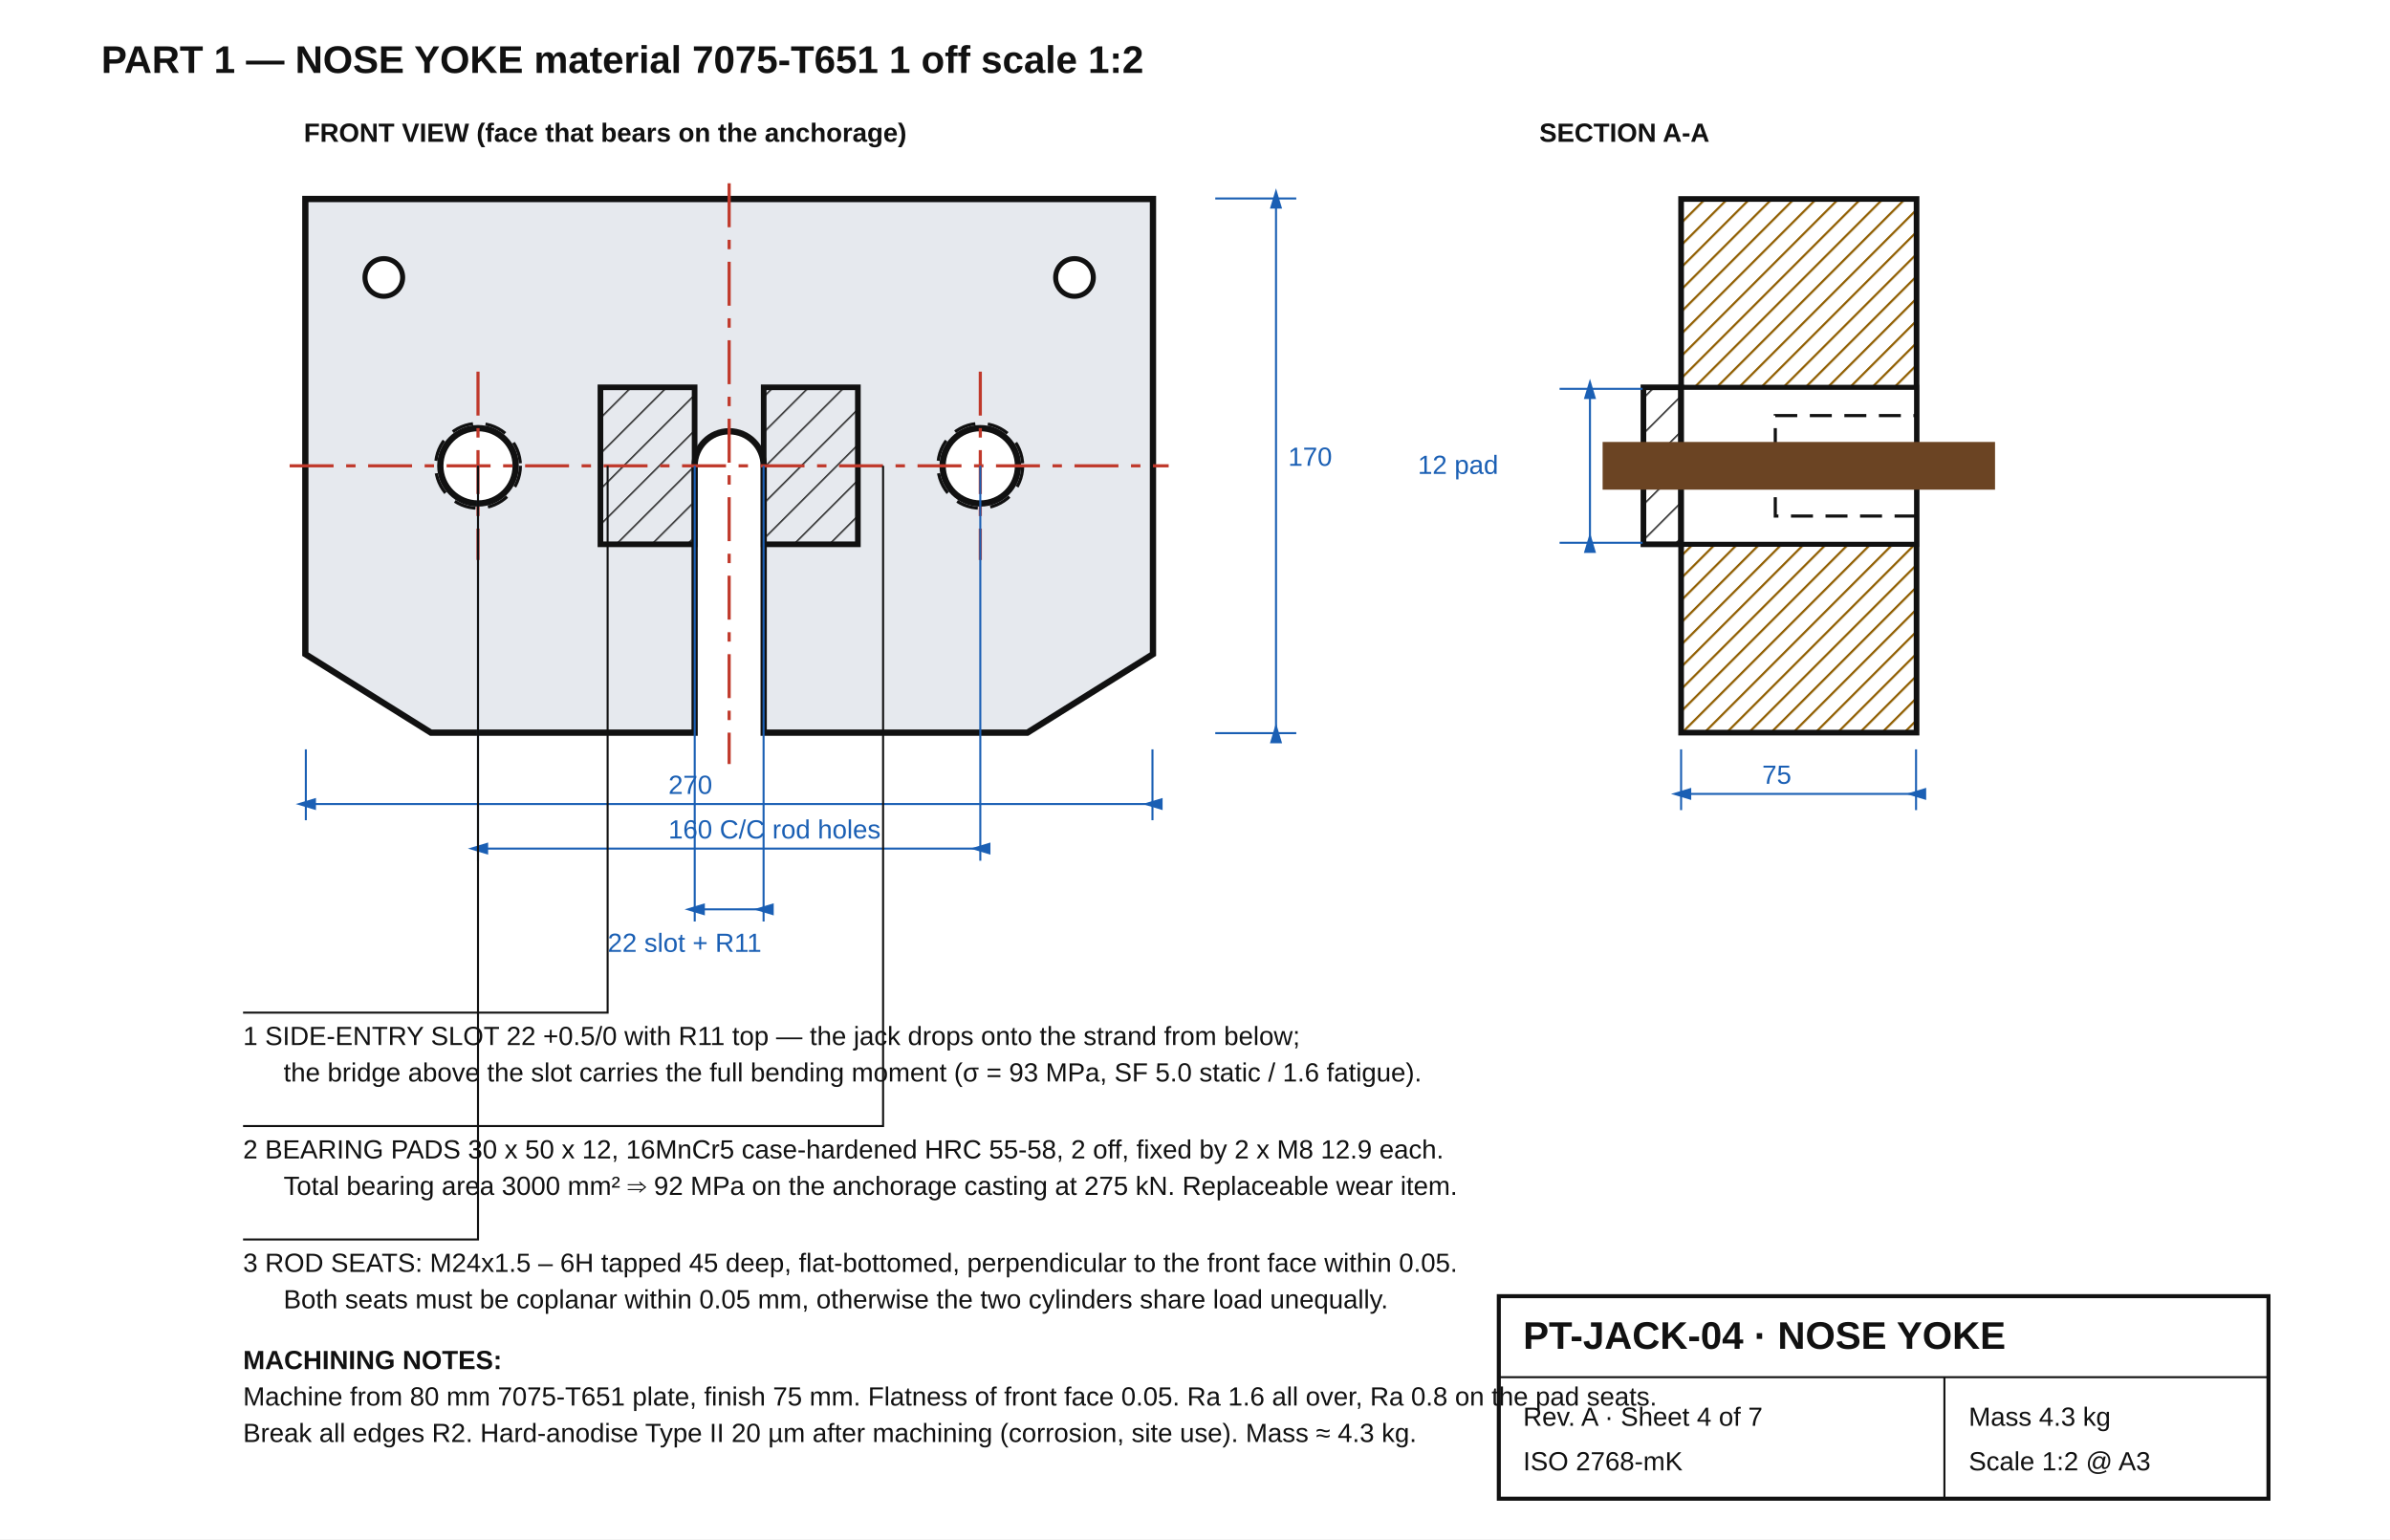
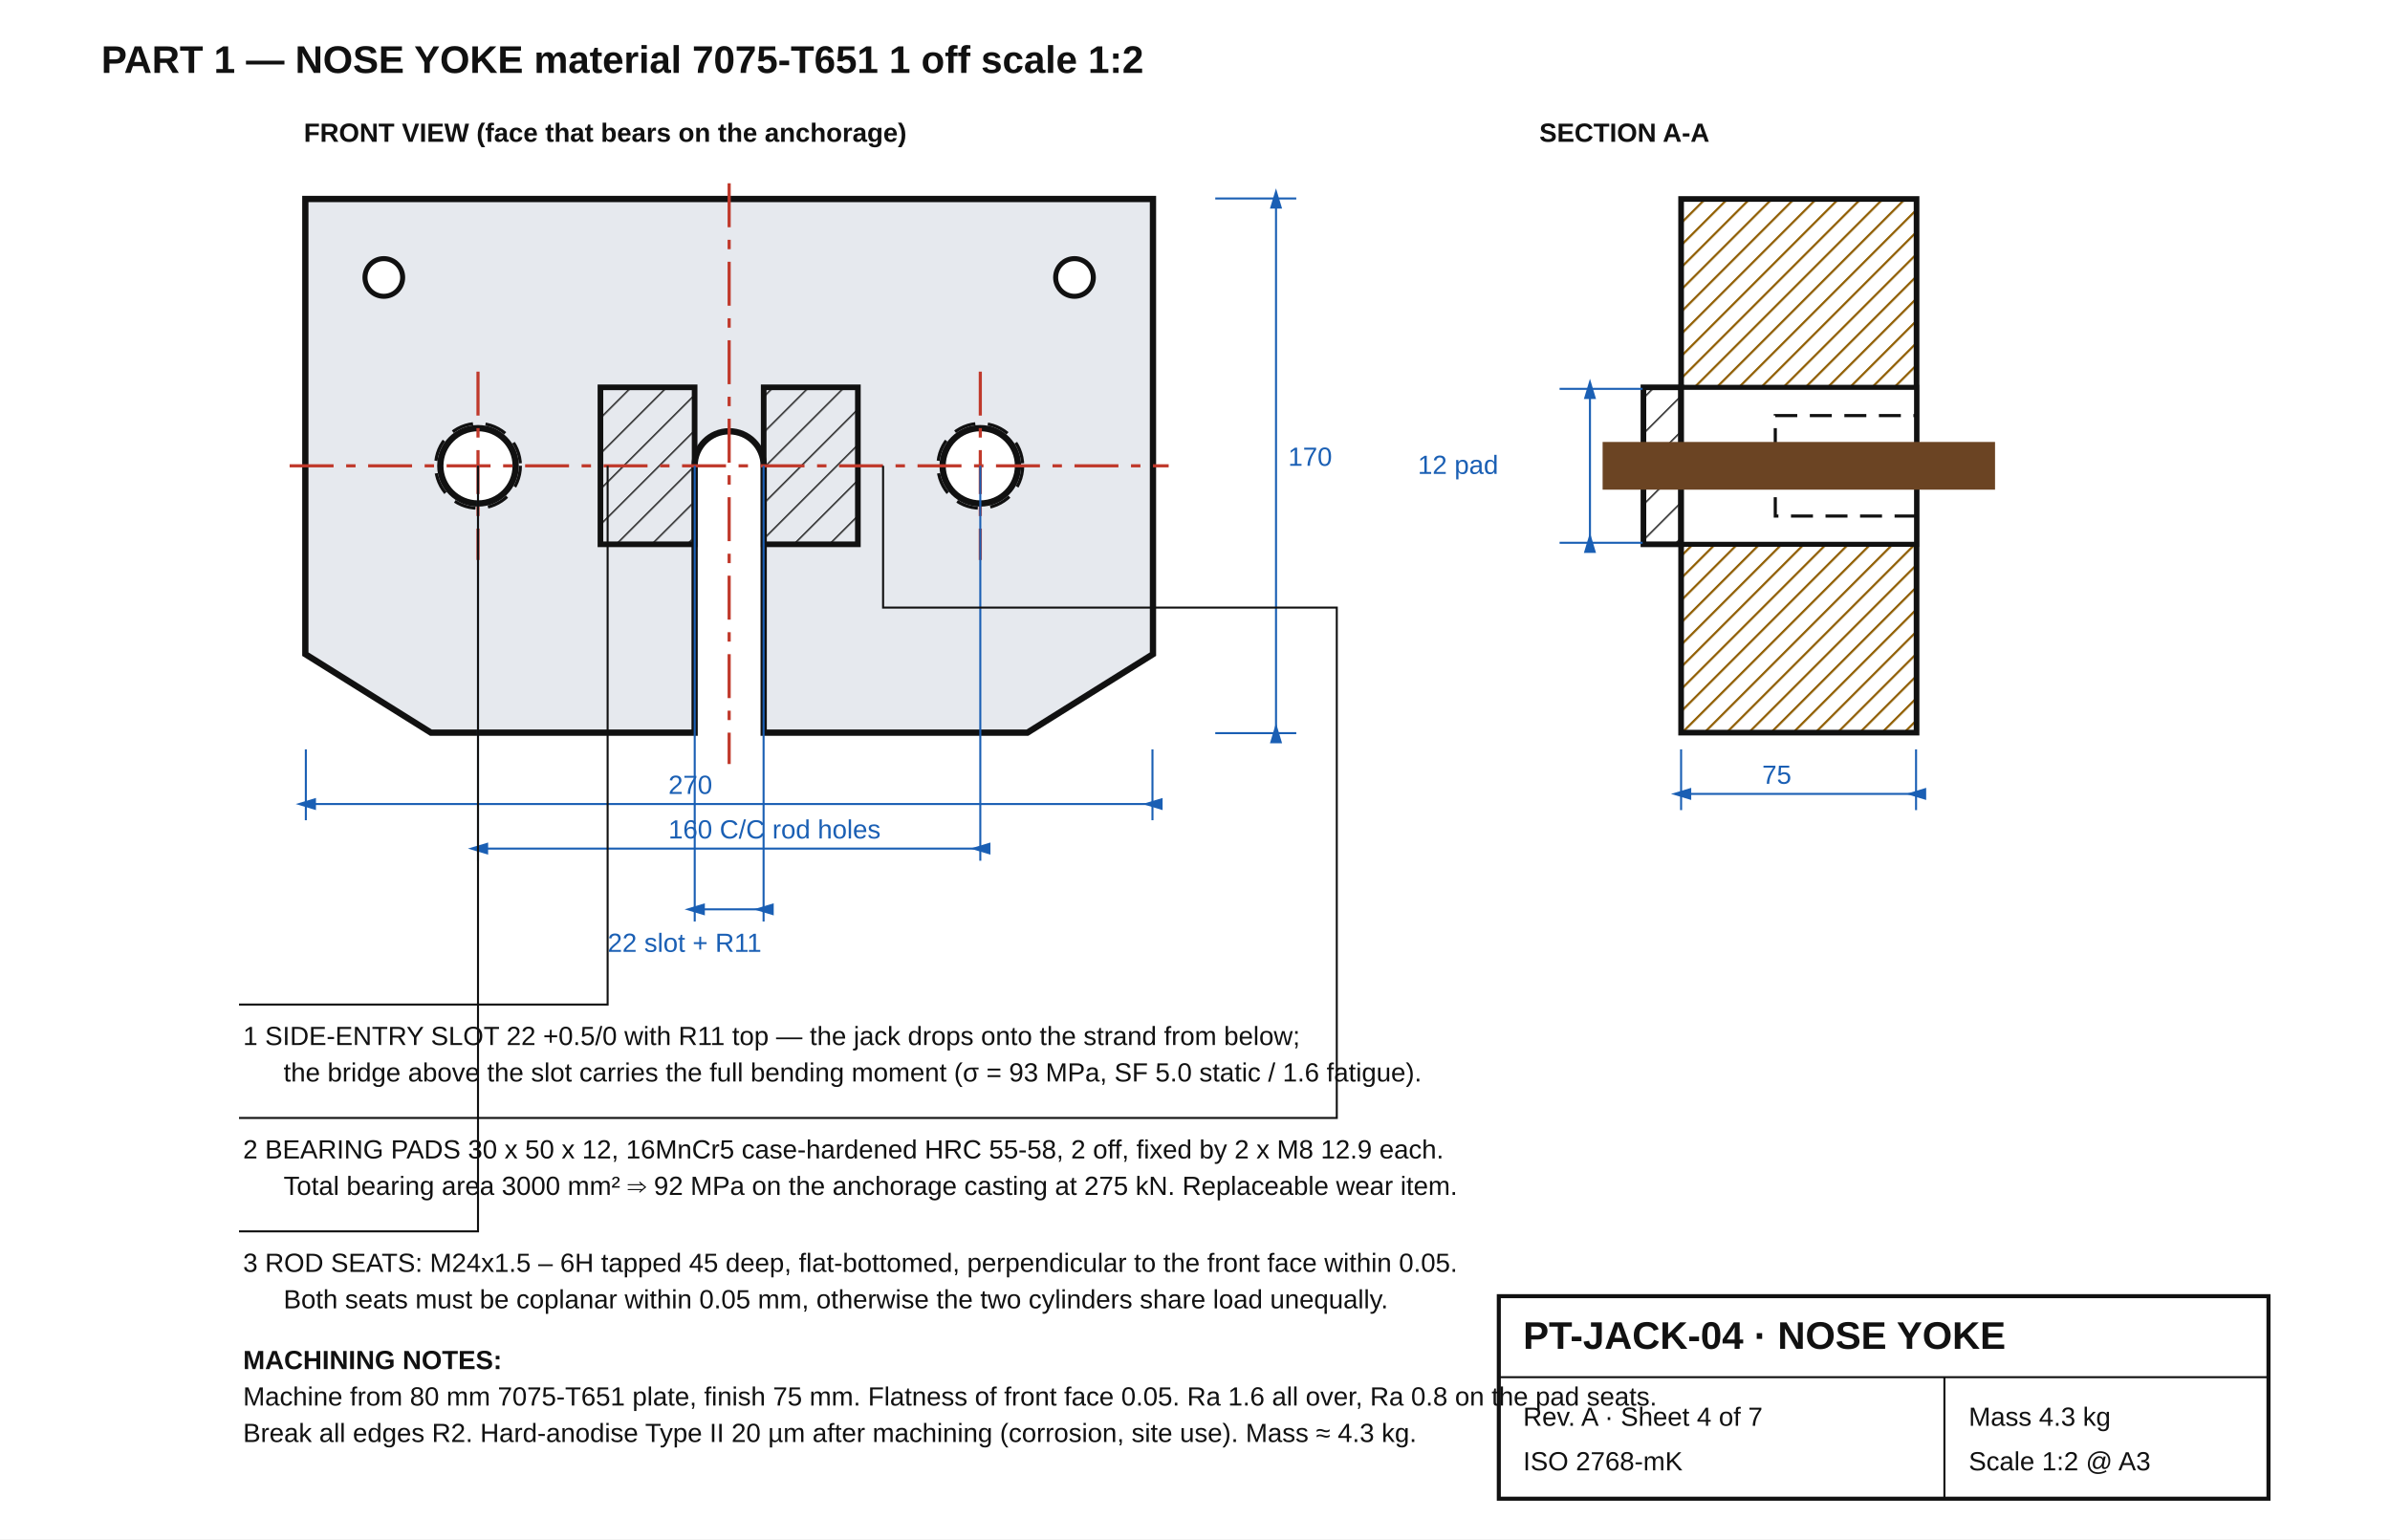
<svg xmlns="http://www.w3.org/2000/svg" viewBox="0 0 1180 760" width="1180" height="760" font-family="Arial, Helvetica, sans-serif">
  <defs>
    <pattern id="h3" width="5" height="5" patternTransform="rotate(45)" patternUnits="userSpaceOnUse">
      <line x1="0" y1="0" x2="0" y2="5" stroke="#8a5a00" stroke-width="1.4" />
    </pattern>
    <pattern id="h1" width="8" height="8" patternTransform="rotate(45)" patternUnits="userSpaceOnUse">
      <line x1="0" y1="0" x2="0" y2="8" stroke="#333" stroke-width="1" />
    </pattern>
    <marker id="a" markerWidth="10" markerHeight="10" refX="5" refY="5" orient="auto">
      <path d="M0 5 L10 2 L10 8 Z" fill="#1a5fb4" />
    </marker>
  </defs>
  <style>
    .al{fill:#e6e9ee;stroke:#111;stroke-width:2}
    .alh{fill:url(#h3);stroke:#111;stroke-width:1.8}
    .st{fill:url(#h1);stroke:#111;stroke-width:1.8}
    .hid{fill:none;stroke:#111;stroke-width:1;stroke-dasharray:7 4}
    .cl{fill:none;stroke:#c0392b;stroke-width:1;stroke-dasharray:14 4 3 4}
    .dim{stroke:#1a5fb4;stroke-width:1;fill:none}
    .dimt{fill:#1a5fb4;font-size:13px}
    .lbl{fill:#111;font-size:13px}
    .ttl{fill:#111;font-size:19px;font-weight:bold}
    .lead{stroke:#111;stroke-width:1;fill:none}
  </style>
  <rect width="1180" height="760" fill="#fff" />
  <text x="50" y="36" class="ttl">PART 1 — NOSE YOKE   material 7075-T651   1 off   scale 1:2</text>
  <text x="150" y="70" class="lbl" font-weight="bold">FRONT VIEW (face that bears on the anchorage)</text>
  <g transform="translate(360,230) scale(1.55)">
    <path d="M-135 -85 L135 -85 L135 60 L95 85 L11 85 L11 0 A11 11 0 0 0 -11 0 L-11 85 L-95 85 L-135 60 Z" class="al" />
    <circle cx="-80" cy="0" r="12" fill="#fff" stroke="#111" stroke-width="2" />
    <circle cx="80" cy="0" r="12" fill="#fff" stroke="#111" stroke-width="2" />
    <circle cx="-80" cy="0" r="13.5" class="hid" />
    <circle cx="80" cy="0" r="13.5" class="hid" />
    <rect x="-41" y="-25" width="30" height="50" class="st" />
    <rect x="11" y="-25" width="30" height="50" class="st" />
    <circle cx="-110" cy="-60" r="6" fill="#fff" stroke="#111" stroke-width="1.6" />
    <circle cx="110" cy="-60" r="6" fill="#fff" stroke="#111" stroke-width="1.6" />
    <line x1="-140" y1="0" x2="140" y2="0" class="cl" />
    <line x1="0" y1="-90" x2="0" y2="95" class="cl" />
    <line x1="-80" y1="-30" x2="-80" y2="30" class="cl" />
    <line x1="80" y1="-30" x2="80" y2="30" class="cl" />
  </g>
  <g>
    <line x1="151" y1="370" x2="151" y2="405" class="dim" />
    <line x1="569" y1="370" x2="569" y2="405" class="dim" />
    <line x1="151" y1="397" x2="569" y2="397" class="dim" marker-start="url(#a)" marker-end="url(#a)" />
    <text x="330" y="392" class="dimt">270</text>
    <line x1="236" y1="230" x2="236" y2="425" class="dim" />
    <line x1="484" y1="230" x2="484" y2="425" class="dim" />
    <line x1="236" y1="419" x2="484" y2="419" class="dim" marker-start="url(#a)" marker-end="url(#a)" />
    <text x="330" y="414" class="dimt">160 C/C rod holes</text>
    <line x1="600" y1="98" x2="640" y2="98" class="dim" />
    <line x1="600" y1="362" x2="640" y2="362" class="dim" />
    <line x1="630" y1="98" x2="630" y2="362" class="dim" marker-start="url(#a)" marker-end="url(#a)" />
    <text x="636" y="230" class="dimt">170</text>
    <line x1="343" y1="230" x2="343" y2="455" class="dim" />
    <line x1="377" y1="230" x2="377" y2="455" class="dim" />
    <line x1="343" y1="449" x2="377" y2="449" class="dim" marker-start="url(#a)" marker-end="url(#a)" />
    <text x="300" y="470" class="dimt">22 slot + R11</text>
  </g>
  <text x="760" y="70" class="lbl" font-weight="bold">SECTION A-A</text>
  <g transform="translate(830,230) scale(1.55)">
    <path d="M0 -85 L75 -85 L75 85 L0 85 Z" class="alh" />
    <rect x="0" y="-25" width="75" height="50" fill="#fff" stroke="#111" stroke-width="1.6" />
    <rect x="-12" y="-25" width="12" height="50" class="st" />
    <rect x="30" y="-16" width="45" height="32" class="hid" />
    <line x1="-20" y1="0" x2="95" y2="0" class="cl" />
    <rect x="-25" y="-7.6" width="125" height="15.2" fill="#6b4423" />
  </g>
  <g>
    <line x1="830" y1="370" x2="830" y2="400" class="dim" />
    <line x1="946" y1="370" x2="946" y2="400" class="dim" />
    <line x1="830" y1="392" x2="946" y2="392" class="dim" marker-start="url(#a)" marker-end="url(#a)" />
    <text x="870" y="387" class="dimt">75</text>
    <line x1="811" y1="192" x2="770" y2="192" class="dim" />
    <line x1="811" y1="268" x2="770" y2="268" class="dim" />
    <line x1="785" y1="192" x2="785" y2="268" class="dim" marker-start="url(#a)" marker-end="url(#a)" />
    <text x="700" y="234" class="dimt">12 pad</text>
  </g>
  <g class="lbl">
-     <path d="M300 230 L300 500 L120 500" class="lead" />
+     <path d="M300 230 L300 496 L118 496" class="lead" />
    <text x="120" y="516">1  SIDE-ENTRY SLOT 22 +0.5/0  with R11 top — the jack drops onto the strand from below;</text>
    <text x="140" y="534">   the bridge above the slot carries the full bending moment (σ = 93 MPa, SF 5.0 static / 1.6 fatigue).</text>
-     <path d="M436 230 L436 556 L120 556" class="lead" />
+     <path d="M436 230 L436 300 L660 300 L660 552 L118 552" class="lead" />
    <text x="120" y="572">2  BEARING PADS 30 x 50 x 12, 16MnCr5 case-hardened HRC 55-58, 2 off, fixed by 2 x M8 12.9 each.</text>
    <text x="140" y="590">   Total bearing area 3000 mm² ⇒ 92 MPa on the anchorage casting at 275 kN. Replaceable wear item.</text>
-     <path d="M236 230 L236 612 L120 612" class="lead" />
+     <path d="M236 230 L236 608 L118 608" class="lead" />
    <text x="120" y="628">3  ROD SEATS: M24x1.5 – 6H tapped 45 deep, flat-bottomed, perpendicular to the front face within 0.05.</text>
    <text x="140" y="646">   Both seats must be coplanar within 0.05 mm, otherwise the two cylinders share load unequally.</text>
    <text x="120" y="676" font-weight="bold">MACHINING NOTES:</text>
    <text x="120" y="694">Machine from 80 mm 7075-T651 plate, finish 75 mm. Flatness of front face 0.05. Ra 1.6 all over, Ra 0.8 on the pad seats.</text>
    <text x="120" y="712">Break all edges R2. Hard-anodise Type II 20 µm after machining (corrosion, site use). Mass ≈ 4.3 kg.</text>
  </g>
  <g>
    <rect x="740" y="640" width="380" height="100" fill="none" stroke="#111" stroke-width="2" />
    <line x1="740" y1="680" x2="1120" y2="680" stroke="#111" stroke-width="1" />
    <line x1="960" y1="680" x2="960" y2="740" stroke="#111" stroke-width="1" />
    <text x="752" y="666" class="ttl">PT-JACK-04  ·  NOSE YOKE</text>
    <text x="752" y="704" class="lbl">Rev. A · Sheet 4 of 7</text>
    <text x="752" y="726" class="lbl">ISO 2768-mK</text>
    <text x="972" y="704" class="lbl">Mass 4.3 kg</text>
    <text x="972" y="726" class="lbl">Scale 1:2 @ A3</text>
  </g>
</svg>
